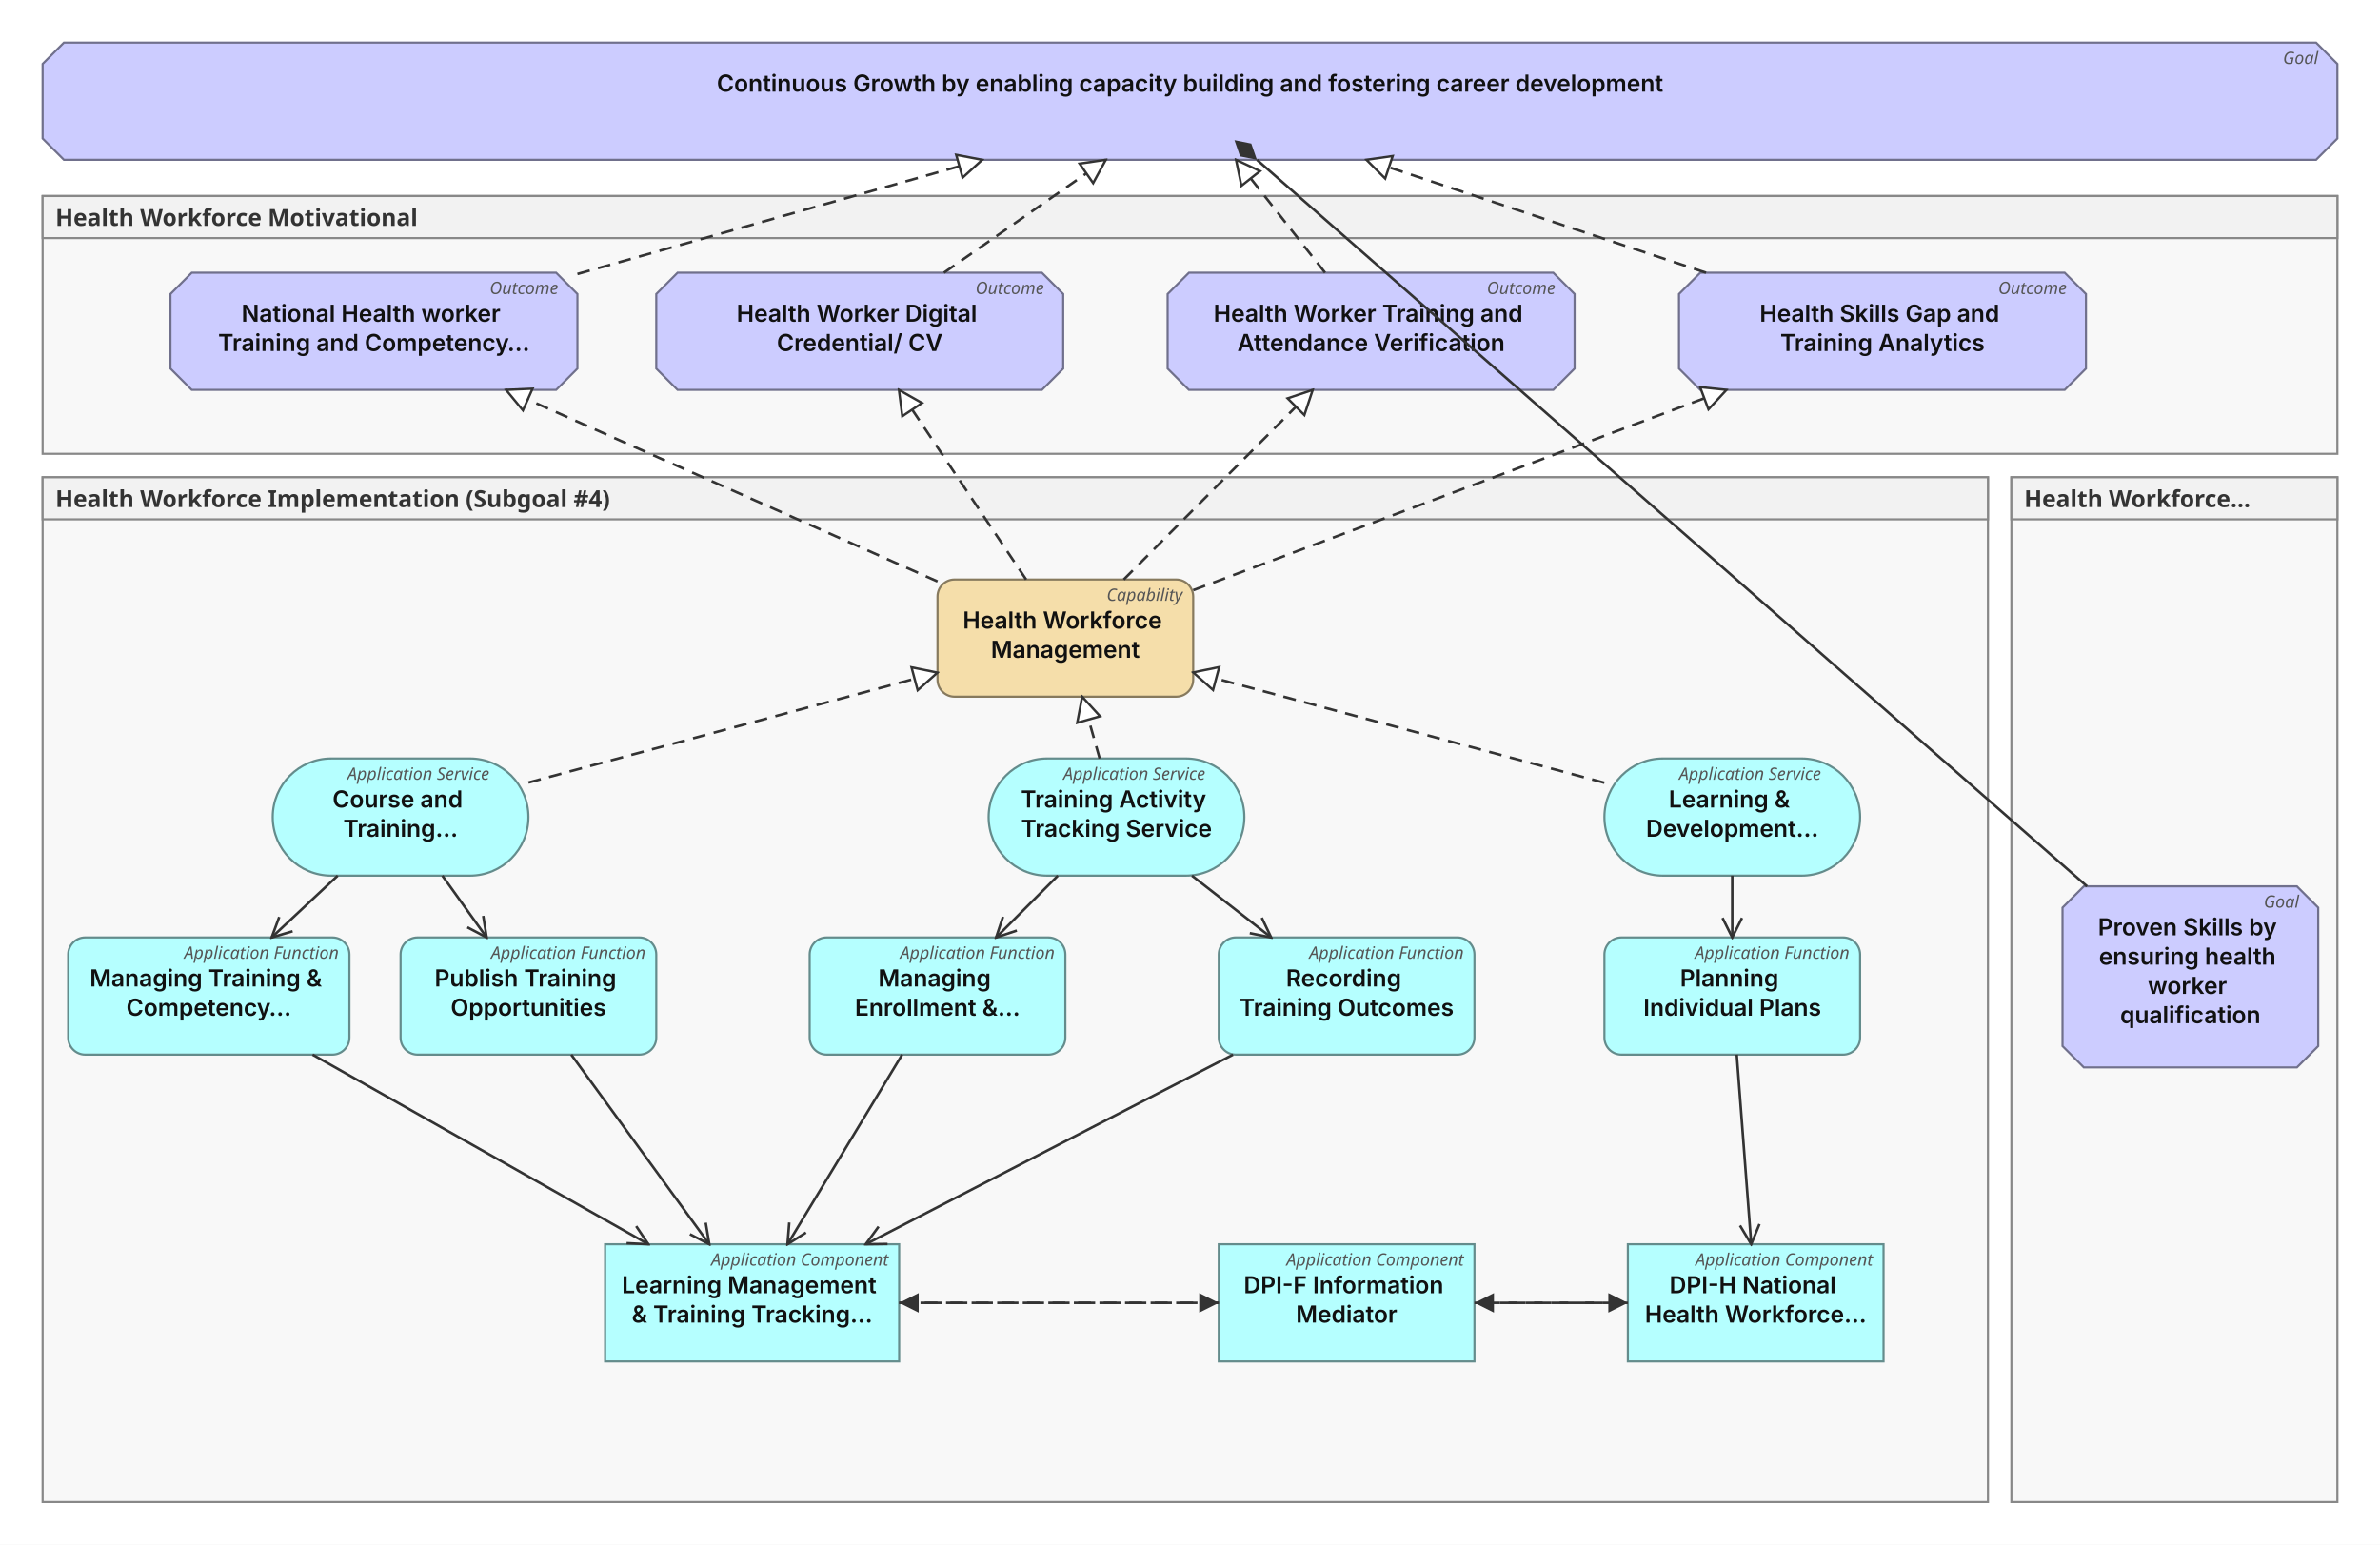
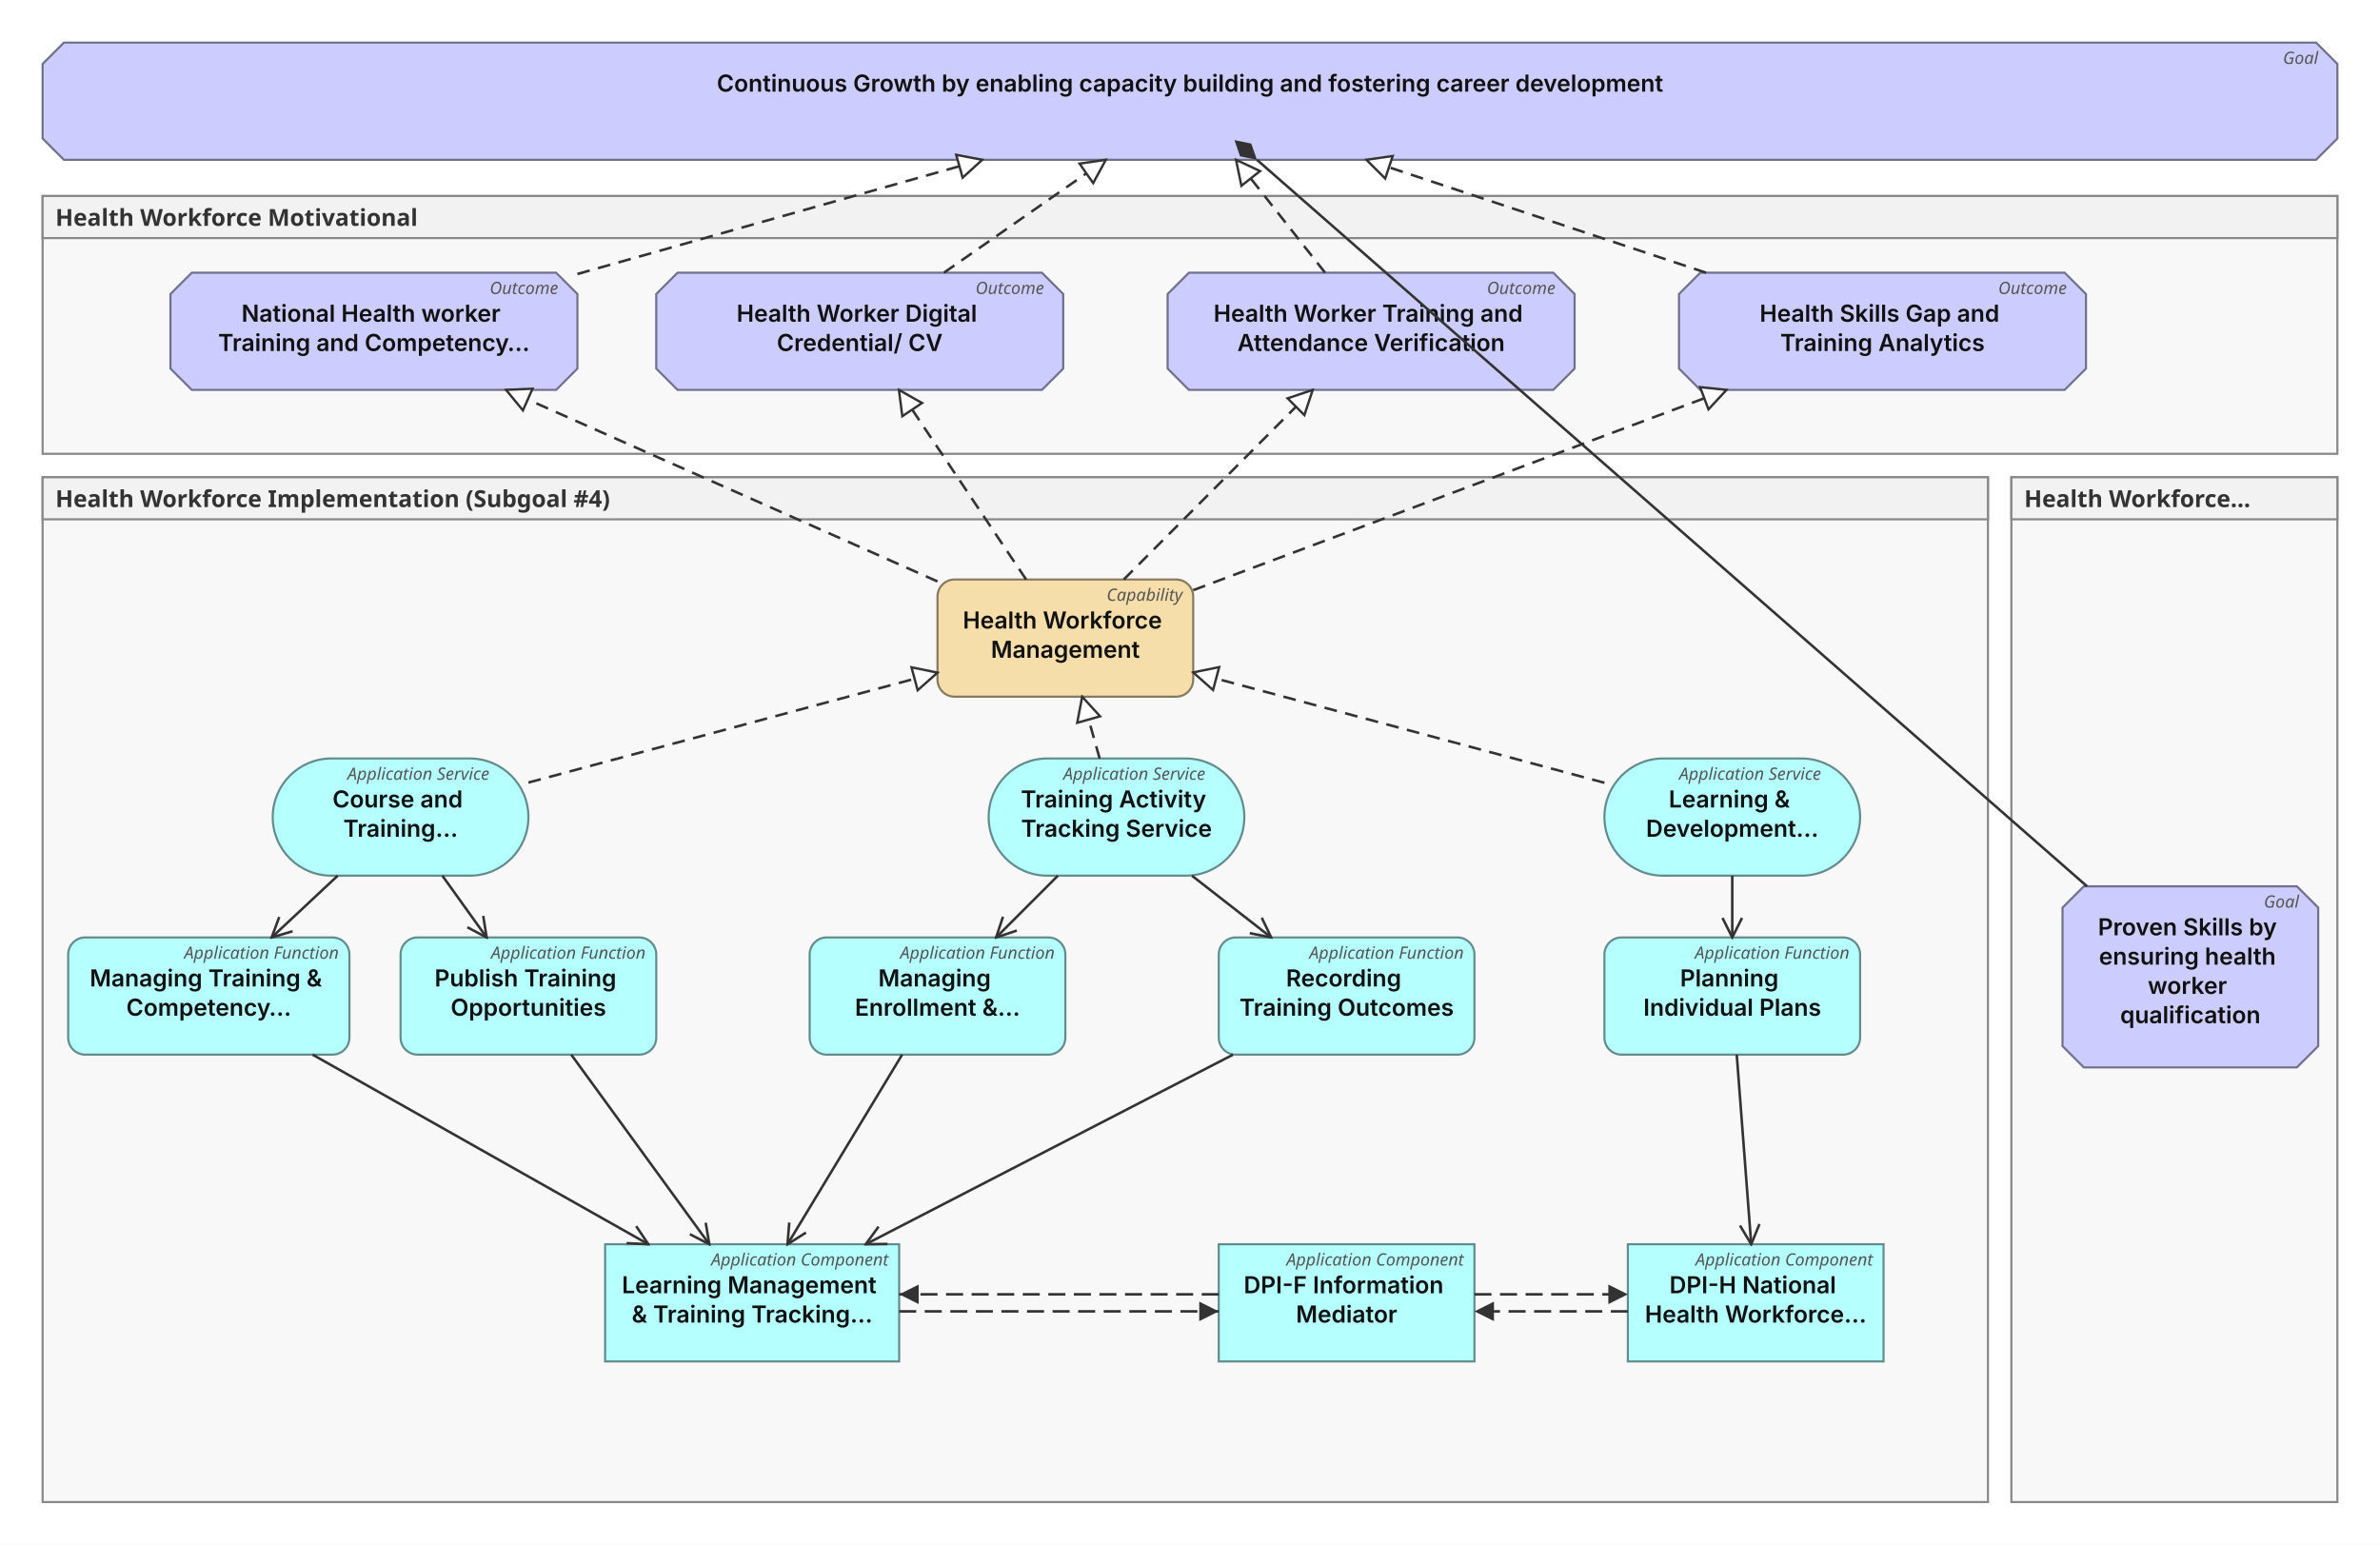
<svg xmlns="http://www.w3.org/2000/svg" viewBox="28 4 1117 725" width="1117" height="725" role="img" aria-labelledby="av-title">
  <style>
.av-name{font:600 11px system-ui,-apple-system,"Segoe UI",sans-serif;fill:#111}
.av-type{font:italic 8px system-ui,sans-serif;fill:#555}
.av-group{font:600 11px system-ui,sans-serif;fill:#333}
.av-note{font:10px system-ui,sans-serif;fill:#222}
.av-rel{font:9px system-ui,sans-serif;fill:#333;paint-order:stroke;stroke:#fff;stroke-width:3px}
a:hover rect,a:hover polygon,a:focus rect,a:focus polygon{stroke:#06c;stroke-width:2.5}
</style>
  <defs>
    <marker id="arrow-open" viewBox="0 0 12 12" refX="11" refY="6" markerWidth="11" markerHeight="11" orient="auto-start-reverse" markerUnits="userSpaceOnUse">
      <path d="M1 1 L11 6 L1 11" fill="none" stroke="#333" stroke-width="1.3" />
    </marker>
    <marker id="arrow-filled" viewBox="0 0 12 12" refX="11" refY="6" markerWidth="11" markerHeight="11" orient="auto-start-reverse" markerUnits="userSpaceOnUse">
      <path d="M1 1 L11 6 L1 11 Z" fill="#333" />
    </marker>
    <marker id="arrow-small" viewBox="0 0 10 10" refX="9" refY="5" markerWidth="8" markerHeight="8" orient="auto-start-reverse" markerUnits="userSpaceOnUse">
      <path d="M1 1 L9 5 L1 9" fill="none" stroke="#333" stroke-width="1.2" />
    </marker>
    <marker id="triangle-hollow" viewBox="0 0 14 14" refX="13" refY="7" markerWidth="13" markerHeight="13" orient="auto-start-reverse" markerUnits="userSpaceOnUse">
      <path d="M1 1 L13 7 L1 13 Z" fill="#fff" stroke="#333" stroke-width="1.2" />
    </marker>
    <marker id="diamond-filled" viewBox="0 0 16 10" refX="1" refY="5" markerWidth="16" markerHeight="10" orient="auto-start-reverse" markerUnits="userSpaceOnUse">
      <path d="M1 5 L8 1 L15 5 L8 9 Z" fill="#333" />
    </marker>
    <marker id="diamond-hollow" viewBox="0 0 16 10" refX="1" refY="5" markerWidth="16" markerHeight="10" orient="auto-start-reverse" markerUnits="userSpaceOnUse">
      <path d="M1 5 L8 1 L15 5 L8 9 Z" fill="#fff" stroke="#333" stroke-width="1.2" />
    </marker>
    <marker id="dot" viewBox="0 0 8 8" refX="4" refY="4" markerWidth="7" markerHeight="7" orient="auto" markerUnits="userSpaceOnUse">
      <circle cx="4" cy="4" r="3.2" fill="#333" />
    </marker>
    <pattern id="missing" width="8" height="8" patternUnits="userSpaceOnUse" patternTransform="rotate(45)">
      <rect width="8" height="8" fill="#fff" />
      <line x1="0" y1="0" x2="0" y2="8" stroke="#d33" stroke-width="2" />
    </pattern>
  </defs>
  <rect x="28" y="4" width="1117" height="725" fill="#fff" />
  <g class="av-g">
    <rect x="48" y="96" width="1077" height="121" fill="#f2f2f2" fill-opacity=".55" stroke="#888" />
    <rect x="48" y="96" width="1077" height="19.75" fill="#f2f2f2" stroke="#888" />
    <text class="av-group" x="54" y="110">Health Workforce Motivational</text>
  </g>
  <a href="../../../en/dpi-h-ra/archimate/0.2.0-draft.1/elements/id-e259f944473c44e5babd6bf90b7c7ee0/" target="_top">
    <polygon points="346,132 517,132 527,142 527,177 517,187 346,187 336,177 336,142" fill="#ccccff" stroke="#70708c" stroke-width="1" />
    <text class="av-type" x="518" y="142" text-anchor="end">Outcome</text>
    <text class="av-name" x="431.5" y="155" text-anchor="middle">
      <tspan x="431.5" dy="0">Health Worker Digital</tspan>
      <tspan x="431.5" dy="13.75">Credential/ CV</tspan>
    </text>
  </a>
  <a href="../../../en/dpi-h-ra/archimate/0.2.0-draft.1/elements/id-20be7681d9c74042a0c873381c64b0d3/" target="_top">
    <polygon points="118,132 289,132 299,142 299,177 289,187 118,187 108,177 108,142" fill="#ccccff" stroke="#70708c" stroke-width="1" />
    <text class="av-type" x="290" y="142" text-anchor="end">Outcome</text>
    <text class="av-name" x="203.5" y="155" text-anchor="middle">
      <tspan x="203.5" dy="0">National Health worker</tspan>
      <tspan x="203.5" dy="13.75">Training and Competency…</tspan>
    </text>
  </a>
  <a href="../../../en/dpi-h-ra/archimate/0.2.0-draft.1/elements/id-69a370da6e1e41cdaecc86e56d60969b/" target="_top">
    <polygon points="586,132 757,132 767,142 767,177 757,187 586,187 576,177 576,142" fill="#ccccff" stroke="#70708c" stroke-width="1" />
    <text class="av-type" x="758" y="142" text-anchor="end">Outcome</text>
    <text class="av-name" x="671.5" y="155" text-anchor="middle">
      <tspan x="671.5" dy="0">Health Worker Training and</tspan>
      <tspan x="671.5" dy="13.75">Attendance Verification</tspan>
    </text>
  </a>
  <a href="../../../en/dpi-h-ra/archimate/0.2.0-draft.1/elements/id-e5cc3fd583734d32a6d7b6aed15a70f9/" target="_top">
    <polygon points="826,132 997,132 1007,142 1007,177 997,187 826,187 816,177 816,142" fill="#ccccff" stroke="#70708c" stroke-width="1" />
    <text class="av-type" x="998" y="142" text-anchor="end">Outcome</text>
    <text class="av-name" x="911.5" y="155" text-anchor="middle">
      <tspan x="911.5" dy="0">Health Skills Gap and</tspan>
      <tspan x="911.5" dy="13.75">Training Analytics</tspan>
    </text>
  </a>
  <a href="../../../en/dpi-h-ra/archimate/0.2.0-draft.1/elements/id-dc0bc2a2f4174df28e44a08870ab964f/" target="_top">
    <polygon points="58,24 1115,24 1125,34 1125,69 1115,79 58,79 48,69 48,34" fill="#ccccff" stroke="#70708c" stroke-width="1" />
    <text class="av-type" x="1116" y="34" text-anchor="end">Goal</text>
    <text class="av-name" x="586.5" y="47" text-anchor="middle">
      <tspan x="586.5" dy="0">Continuous Growth by enabling capacity building and fostering career development</tspan>
    </text>
  </a>
  <g class="av-g">
    <rect x="48" y="228" width="913" height="481" fill="#f2f2f2" fill-opacity=".55" stroke="#888" />
    <rect x="48" y="228" width="913" height="19.75" fill="#f2f2f2" stroke="#888" />
    <text class="av-group" x="54" y="242">Health Workforce Implementation (Subgoal #4)</text>
  </g>
  <a href="../../../en/dpi-h-ra/archimate/0.2.0-draft.1/elements/id-2fa68d5b309d4464863acefb4973f14b/" target="_top">
    <rect x="468" y="276" width="120" height="55" rx="8" fill="#f5deaa" stroke="#877a5e" stroke-width="1" />
    <text class="av-type" x="583" y="286" text-anchor="end">Capability</text>
    <text class="av-name" x="528" y="299" text-anchor="middle">
      <tspan x="528" dy="0">Health Workforce</tspan>
      <tspan x="528" dy="13.75">Management</tspan>
    </text>
  </a>
  <a href="../../../en/dpi-h-ra/archimate/0.2.0-draft.1/elements/id-961cfe0f56b54c5ea4f48c3f34109e0e/" target="_top">
    <rect x="792" y="588" width="120" height="55" fill="#b5ffff" stroke="#648c8c" stroke-width="1" />
    <text class="av-type" x="907" y="598" text-anchor="end">Application Component</text>
    <text class="av-name" x="852" y="611" text-anchor="middle">
      <tspan x="852" dy="0">DPI-H National</tspan>
      <tspan x="852" dy="13.75">Health Workforce…</tspan>
    </text>
  </a>
  <a href="../../../en/dpi-h-ra/archimate/0.2.0-draft.1/elements/id-7862a8939c5a458c9ad1674062700688/" target="_top">
    <rect x="600" y="588" width="120" height="55" fill="#b5ffff" stroke="#648c8c" stroke-width="1" />
    <text class="av-type" x="715" y="598" text-anchor="end">Application Component</text>
    <text class="av-name" x="660" y="611" text-anchor="middle">
      <tspan x="660" dy="0">DPI-F Information</tspan>
      <tspan x="660" dy="13.75">Mediator</tspan>
    </text>
  </a>
  <a href="../../../en/dpi-h-ra/archimate/0.2.0-draft.1/elements/id-798d57278ff44e6b90dd5b9ad2c4e486/" target="_top">
    <rect x="156" y="360" width="120" height="55" rx="27.5" fill="#b5ffff" stroke="#648c8c" stroke-width="1" />
    <text class="av-type" x="257.667" y="370" text-anchor="end">Application Service</text>
    <text class="av-name" x="216" y="383" text-anchor="middle">
      <tspan x="216" dy="0">Course and</tspan>
      <tspan x="216" dy="13.75">Training…</tspan>
    </text>
  </a>
  <a href="../../../en/dpi-h-ra/archimate/0.2.0-draft.1/elements/id-9763799f179f487da078caa2f0605cc6/" target="_top">
    <rect x="60" y="444" width="132" height="55" rx="8" fill="#b5ffff" stroke="#648c8c" stroke-width="1" />
    <text class="av-type" x="187" y="454" text-anchor="end">Application Function</text>
    <text class="av-name" x="126" y="467" text-anchor="middle">
      <tspan x="126" dy="0">Managing Training &amp;</tspan>
      <tspan x="126" dy="13.75">Competency…</tspan>
    </text>
  </a>
  <a href="../../../en/dpi-h-ra/archimate/0.2.0-draft.1/elements/id-2db3a2a56e0d4f13bd4cacd13c5cfe1f/" target="_top">
    <rect x="781" y="360" width="120" height="55" rx="27.5" fill="#b5ffff" stroke="#648c8c" stroke-width="1" />
    <text class="av-type" x="882.667" y="370" text-anchor="end">Application Service</text>
    <text class="av-name" x="841" y="383" text-anchor="middle">
      <tspan x="841" dy="0">Learning &amp;</tspan>
      <tspan x="841" dy="13.75">Development…</tspan>
    </text>
  </a>
  <a href="../../../en/dpi-h-ra/archimate/0.2.0-draft.1/elements/id-64f3850ce2f741e2ac6318bc0d685456/" target="_top">
    <rect x="492" y="360" width="120" height="55" rx="27.5" fill="#b5ffff" stroke="#648c8c" stroke-width="1" />
    <text class="av-type" x="593.667" y="370" text-anchor="end">Application Service</text>
    <text class="av-name" x="552" y="383" text-anchor="middle">
      <tspan x="552" dy="0">Training Activity</tspan>
      <tspan x="552" dy="13.75">Tracking Service</tspan>
    </text>
  </a>
  <a href="../../../en/dpi-h-ra/archimate/0.2.0-draft.1/elements/id-524dea71aa26495883e2ab4efbca3075/" target="_top">
    <rect x="312" y="588" width="138" height="55" fill="#b5ffff" stroke="#648c8c" stroke-width="1" />
    <text class="av-type" x="445" y="598" text-anchor="end">Application Component</text>
    <text class="av-name" x="381" y="611" text-anchor="middle">
      <tspan x="381" dy="0">Learning Management</tspan>
      <tspan x="381" dy="13.75">&amp; Training Tracking…</tspan>
    </text>
  </a>
  <a href="../../../en/dpi-h-ra/archimate/0.2.0-draft.1/elements/id-73af81e81c2749ba8f51f17152ff637b/" target="_top">
    <rect x="216" y="444" width="120" height="55" rx="8" fill="#b5ffff" stroke="#648c8c" stroke-width="1" />
    <text class="av-type" x="331" y="454" text-anchor="end">Application Function</text>
    <text class="av-name" x="276" y="467" text-anchor="middle">
      <tspan x="276" dy="0">Publish Training</tspan>
      <tspan x="276" dy="13.75">Opportunities</tspan>
    </text>
  </a>
  <a href="../../../en/dpi-h-ra/archimate/0.2.0-draft.1/elements/id-be975450777f457eb7eeffc37d25ee8a/" target="_top">
    <rect x="781" y="444" width="120" height="55" rx="8" fill="#b5ffff" stroke="#648c8c" stroke-width="1" />
    <text class="av-type" x="896" y="454" text-anchor="end">Application Function</text>
    <text class="av-name" x="841" y="467" text-anchor="middle">
      <tspan x="841" dy="0">Planning</tspan>
      <tspan x="841" dy="13.75">Individual Plans</tspan>
    </text>
  </a>
  <a href="../../../en/dpi-h-ra/archimate/0.2.0-draft.1/elements/id-e1ea7cd355774cdf9a4ab41d01fed2c0/" target="_top">
    <rect x="408" y="444" width="120" height="55" rx="8" fill="#b5ffff" stroke="#648c8c" stroke-width="1" />
    <text class="av-type" x="523" y="454" text-anchor="end">Application Function</text>
    <text class="av-name" x="468" y="467" text-anchor="middle">
      <tspan x="468" dy="0">Managing</tspan>
      <tspan x="468" dy="13.75">Enrollment &amp;…</tspan>
    </text>
  </a>
  <a href="../../../en/dpi-h-ra/archimate/0.2.0-draft.1/elements/id-fa87ef0a1bb6451e8b38d822878d12dc/" target="_top">
    <rect x="600" y="444" width="120" height="55" rx="8" fill="#b5ffff" stroke="#648c8c" stroke-width="1" />
    <text class="av-type" x="715" y="454" text-anchor="end">Application Function</text>
    <text class="av-name" x="660" y="467" text-anchor="middle">
      <tspan x="660" dy="0">Recording</tspan>
      <tspan x="660" dy="13.75">Training Outcomes</tspan>
    </text>
  </a>
  <g class="av-g">
    <rect x="972" y="228" width="153" height="481" fill="#f2f2f2" fill-opacity=".55" stroke="#888" />
    <rect x="972" y="228" width="153" height="19.75" fill="#f2f2f2" stroke="#888" />
    <text class="av-group" x="978" y="242">Health Workforce…</text>
  </g>
  <a href="../../../en/dpi-h-ra/archimate/0.2.0-draft.1/elements/id-e0d8f8337bdc479c947bd4c34cc14e9d/" target="_top">
    <polygon points="1006,420 1106,420 1116,430 1116,495 1106,505 1006,505 996,495 996,430" fill="#ccccff" stroke="#70708c" stroke-width="1" />
    <text class="av-type" x="1107" y="430" text-anchor="end">Goal</text>
    <text class="av-name" x="1056" y="443" text-anchor="middle">
      <tspan x="1056" dy="0">Proven Skills by</tspan>
      <tspan x="1056" dy="13.75">ensuring health</tspan>
      <tspan x="1056" dy="13.75">worker</tspan>
      <tspan x="1056" dy="13.75">qualification</tspan>
    </text>
  </a>
  <a href="../../../en/dpi-h-ra/archimate/0.2.0-draft.1/relationships/id-cfe34172d39f4a67a1856f4028d0c160/" target="_top">
    <path d="M471 132 L547 79" fill="none" stroke="#333" stroke-width="1.2" stroke-dasharray="6 4" marker-end="url(#triangle-hollow)" />
    <path d="M471 132 L547 79" fill="none" stroke="transparent" stroke-width="8" />
  </a>
  <a href="../../../en/dpi-h-ra/archimate/0.2.0-draft.1/relationships/id-4e13487ad8084f34acdb0b17bec22ccf/" target="_top">
    <path d="M299 132.6 L489 79" fill="none" stroke="#333" stroke-width="1.2" stroke-dasharray="6 4" marker-end="url(#triangle-hollow)" />
    <path d="M299 132.6 L489 79" fill="none" stroke="transparent" stroke-width="8" />
  </a>
  <a href="../../../en/dpi-h-ra/archimate/0.2.0-draft.1/relationships/id-d3d7c068a5be4451b17a7cb1b2fd1609/" target="_top">
    <path d="M649.9 132 L608.1 79" fill="none" stroke="#333" stroke-width="1.2" stroke-dasharray="6 4" marker-end="url(#triangle-hollow)" />
    <path d="M649.9 132 L608.1 79" fill="none" stroke="transparent" stroke-width="8" />
  </a>
  <a href="../../../en/dpi-h-ra/archimate/0.2.0-draft.1/relationships/id-53576374f6d0487890622102bf924d09/" target="_top">
    <path d="M828.7 132 L669.3 79" fill="none" stroke="#333" stroke-width="1.2" stroke-dasharray="6 4" marker-end="url(#triangle-hollow)" />
    <path d="M828.7 132 L669.3 79" fill="none" stroke="transparent" stroke-width="8" />
  </a>
  <a href="../../../en/dpi-h-ra/archimate/0.2.0-draft.1/relationships/id-c7c127c06d1c4e7189609db196cdcea8/" target="_top">
    <path d="M617.9 79 L1007.5 420" fill="none" stroke="#333" stroke-width="1.2" marker-start="url(#diamond-filled)" />
    <path d="M617.9 79 L1007.5 420" fill="none" stroke="transparent" stroke-width="8" />
  </a>
  <a href="../../../en/dpi-h-ra/archimate/0.2.0-draft.1/relationships/id-a6cbce303c3f415b9ea083b2b3caa8e1/" target="_top">
    <path d="M468 276.9 L265.5 187" fill="none" stroke="#333" stroke-width="1.2" stroke-dasharray="6 4" marker-end="url(#triangle-hollow)" />
    <path d="M468 276.9 L265.5 187" fill="none" stroke="transparent" stroke-width="8" />
  </a>
  <a href="../../../en/dpi-h-ra/archimate/0.2.0-draft.1/relationships/id-ff9112a9cb1a4ae7b5bb3a54ccce45c6/" target="_top">
    <path d="M509.6 276 L449.9 187" fill="none" stroke="#333" stroke-width="1.2" stroke-dasharray="6 4" marker-end="url(#triangle-hollow)" />
    <path d="M509.6 276 L449.9 187" fill="none" stroke="transparent" stroke-width="8" />
  </a>
  <a href="../../../en/dpi-h-ra/archimate/0.2.0-draft.1/relationships/id-dc2a7ba43b0b4218895fefd38c67b42e/" target="_top">
    <path d="M555.4 276 L644.1 187" fill="none" stroke="#333" stroke-width="1.2" stroke-dasharray="6 4" marker-end="url(#triangle-hollow)" />
    <path d="M555.4 276 L644.1 187" fill="none" stroke="transparent" stroke-width="8" />
  </a>
  <a href="../../../en/dpi-h-ra/archimate/0.2.0-draft.1/relationships/id-aff81569dae3406888274347f90c47bc/" target="_top">
    <path d="M588 281 L838.3 187" fill="none" stroke="#333" stroke-width="1.2" stroke-dasharray="6 4" marker-end="url(#triangle-hollow)" />
    <path d="M588 281 L838.3 187" fill="none" stroke="transparent" stroke-width="8" />
  </a>
  <a href="../../../en/dpi-h-ra/archimate/0.2.0-draft.1/relationships/id-fb7f0277b41346d5879bb83277f26733/" target="_top">
-     <path d="M792 615.5 L720 615.5" fill="none" stroke="#333" stroke-width="1.2" stroke-dasharray="8 4" marker-end="url(#arrow-filled)" />
-     <path d="M792 615.5 L720 615.5" fill="none" stroke="transparent" stroke-width="8" />
+     <path d="M792 619.5 L720 619.5" fill="none" stroke="#333" stroke-width="1.2" stroke-dasharray="8 4" marker-end="url(#arrow-filled)" />
+     <path d="M792 619.5 L720 619.5" fill="none" stroke="transparent" stroke-width="8" />
  </a>
  <a href="../../../en/dpi-h-ra/archimate/0.2.0-draft.1/relationships/id-ace822c5be96420a980993dcb3184ce4/" target="_top">
-     <path d="M720 615.5 L792 615.5" fill="none" stroke="#333" stroke-width="1.2" stroke-dasharray="8 4" marker-end="url(#arrow-filled)" />
-     <path d="M720 615.5 L792 615.5" fill="none" stroke="transparent" stroke-width="8" />
+     <path d="M720 611.5 L792 611.5" fill="none" stroke="#333" stroke-width="1.2" stroke-dasharray="8 4" marker-end="url(#arrow-filled)" />
+     <path d="M720 611.5 L792 611.5" fill="none" stroke="transparent" stroke-width="8" />
  </a>
  <a href="../../../en/dpi-h-ra/archimate/0.2.0-draft.1/relationships/id-9c4002debe71452bbc9a178249f24535/" target="_top">
-     <path d="M600 615.5 L450 615.5" fill="none" stroke="#333" stroke-width="1.2" stroke-dasharray="8 4" marker-end="url(#arrow-filled)" />
-     <path d="M600 615.5 L450 615.5" fill="none" stroke="transparent" stroke-width="8" />
+     <path d="M600 611.5 L450 611.5" fill="none" stroke="#333" stroke-width="1.2" stroke-dasharray="8 4" marker-end="url(#arrow-filled)" />
+     <path d="M600 611.5 L450 611.5" fill="none" stroke="transparent" stroke-width="8" />
  </a>
  <a href="../../../en/dpi-h-ra/archimate/0.2.0-draft.1/relationships/id-5eb8e220d7d44f89b1f627d09c0ee7ff/" target="_top">
    <path d="M186.5 415 L155.5 444" fill="none" stroke="#333" stroke-width="1.2" marker-end="url(#arrow-open)" />
    <path d="M186.5 415 L155.5 444" fill="none" stroke="transparent" stroke-width="8" />
  </a>
  <a href="../../../en/dpi-h-ra/archimate/0.2.0-draft.1/relationships/id-87832ed51e654a378f57d80b7bbdcd13/" target="_top">
    <path d="M235.6 415 L256.4 444" fill="none" stroke="#333" stroke-width="1.2" marker-end="url(#arrow-open)" />
    <path d="M235.6 415 L256.4 444" fill="none" stroke="transparent" stroke-width="8" />
  </a>
  <a href="../../../en/dpi-h-ra/archimate/0.2.0-draft.1/relationships/id-d1ea1816a1094c819b13477a63351594/" target="_top">
    <path d="M276 371.3 L468 319.7" fill="none" stroke="#333" stroke-width="1.2" stroke-dasharray="6 4" marker-end="url(#triangle-hollow)" />
    <path d="M276 371.3 L468 319.7" fill="none" stroke="transparent" stroke-width="8" />
  </a>
  <a href="../../../en/dpi-h-ra/archimate/0.2.0-draft.1/relationships/id-3d0ace76ce1e4deeb810eb09605caf06/" target="_top">
    <path d="M174.7 499 L332.3 588" fill="none" stroke="#333" stroke-width="1.2" marker-end="url(#arrow-open)" />
    <path d="M174.7 499 L332.3 588" fill="none" stroke="transparent" stroke-width="8" />
  </a>
  <a href="../../../en/dpi-h-ra/archimate/0.2.0-draft.1/relationships/id-39a25b56e5124f87b1b04259aaf8c0ca/" target="_top">
    <path d="M841 415 L841 444" fill="none" stroke="#333" stroke-width="1.2" marker-end="url(#arrow-open)" />
    <path d="M841 415 L841 444" fill="none" stroke="transparent" stroke-width="8" />
  </a>
  <a href="../../../en/dpi-h-ra/archimate/0.2.0-draft.1/relationships/id-d272226af517491da2c9bd3f26a5b192/" target="_top">
    <path d="M781 371.4 L588 319.6" fill="none" stroke="#333" stroke-width="1.2" stroke-dasharray="6 4" marker-end="url(#triangle-hollow)" />
    <path d="M781 371.4 L588 319.6" fill="none" stroke="transparent" stroke-width="8" />
  </a>
  <a href="../../../en/dpi-h-ra/archimate/0.2.0-draft.1/relationships/id-4921b72a7c4942f5a7b4af1cfdca3d84/" target="_top">
    <path d="M524.5 415 L495.5 444" fill="none" stroke="#333" stroke-width="1.2" marker-end="url(#arrow-open)" />
    <path d="M524.5 415 L495.5 444" fill="none" stroke="transparent" stroke-width="8" />
  </a>
  <a href="../../../en/dpi-h-ra/archimate/0.2.0-draft.1/relationships/id-341361583b204b76a738dbd7b17c58b7/" target="_top">
    <path d="M587.4 415 L624.6 444" fill="none" stroke="#333" stroke-width="1.2" marker-end="url(#arrow-open)" />
    <path d="M587.4 415 L624.6 444" fill="none" stroke="transparent" stroke-width="8" />
  </a>
  <a href="../../../en/dpi-h-ra/archimate/0.2.0-draft.1/relationships/id-9ad2ade7e4bf4f9983248ea15836b11d/" target="_top">
    <path d="M544.1 360 L535.9 331" fill="none" stroke="#333" stroke-width="1.2" stroke-dasharray="6 4" marker-end="url(#triangle-hollow)" />
    <path d="M544.1 360 L535.9 331" fill="none" stroke="transparent" stroke-width="8" />
  </a>
  <a href="../../../en/dpi-h-ra/archimate/0.2.0-draft.1/relationships/id-220b38207c5249029f7ac7d1dff5bf35/" target="_top">
-     <path d="M450 615.5 L600 615.5" fill="none" stroke="#333" stroke-width="1.2" stroke-dasharray="8 4" marker-end="url(#arrow-filled)" />
-     <path d="M450 615.5 L600 615.5" fill="none" stroke="transparent" stroke-width="8" />
+     <path d="M450 619.5 L600 619.5" fill="none" stroke="#333" stroke-width="1.2" stroke-dasharray="8 4" marker-end="url(#arrow-filled)" />
+     <path d="M450 619.5 L600 619.5" fill="none" stroke="transparent" stroke-width="8" />
  </a>
  <a href="../../../en/dpi-h-ra/archimate/0.2.0-draft.1/relationships/id-dd53f657be0b457dbb4d0f5dc1ba8fc8/" target="_top">
    <path d="M296.1 499 L360.9 588" fill="none" stroke="#333" stroke-width="1.2" marker-end="url(#arrow-open)" />
    <path d="M296.1 499 L360.9 588" fill="none" stroke="transparent" stroke-width="8" />
  </a>
  <a href="../../../en/dpi-h-ra/archimate/0.2.0-draft.1/relationships/id-771c76e9e9af48619ef90b70aa62707c/" target="_top">
    <path d="M843.1 499 L849.9 588" fill="none" stroke="#333" stroke-width="1.2" marker-end="url(#arrow-open)" />
    <path d="M843.1 499 L849.9 588" fill="none" stroke="transparent" stroke-width="8" />
  </a>
  <a href="../../../en/dpi-h-ra/archimate/0.2.0-draft.1/relationships/id-1bb47b754f7444a6827caf5bb0a6a711/" target="_top">
    <path d="M451.4 499 L397.6 588" fill="none" stroke="#333" stroke-width="1.2" marker-end="url(#arrow-open)" />
    <path d="M451.4 499 L397.6 588" fill="none" stroke="transparent" stroke-width="8" />
  </a>
  <a href="../../../en/dpi-h-ra/archimate/0.2.0-draft.1/relationships/id-2c889f861d76423f9a111a420def3702/" target="_top">
    <path d="M606.7 499 L434.3 588" fill="none" stroke="#333" stroke-width="1.2" marker-end="url(#arrow-open)" />
    <path d="M606.7 499 L434.3 588" fill="none" stroke="transparent" stroke-width="8" />
  </a>
</svg>
